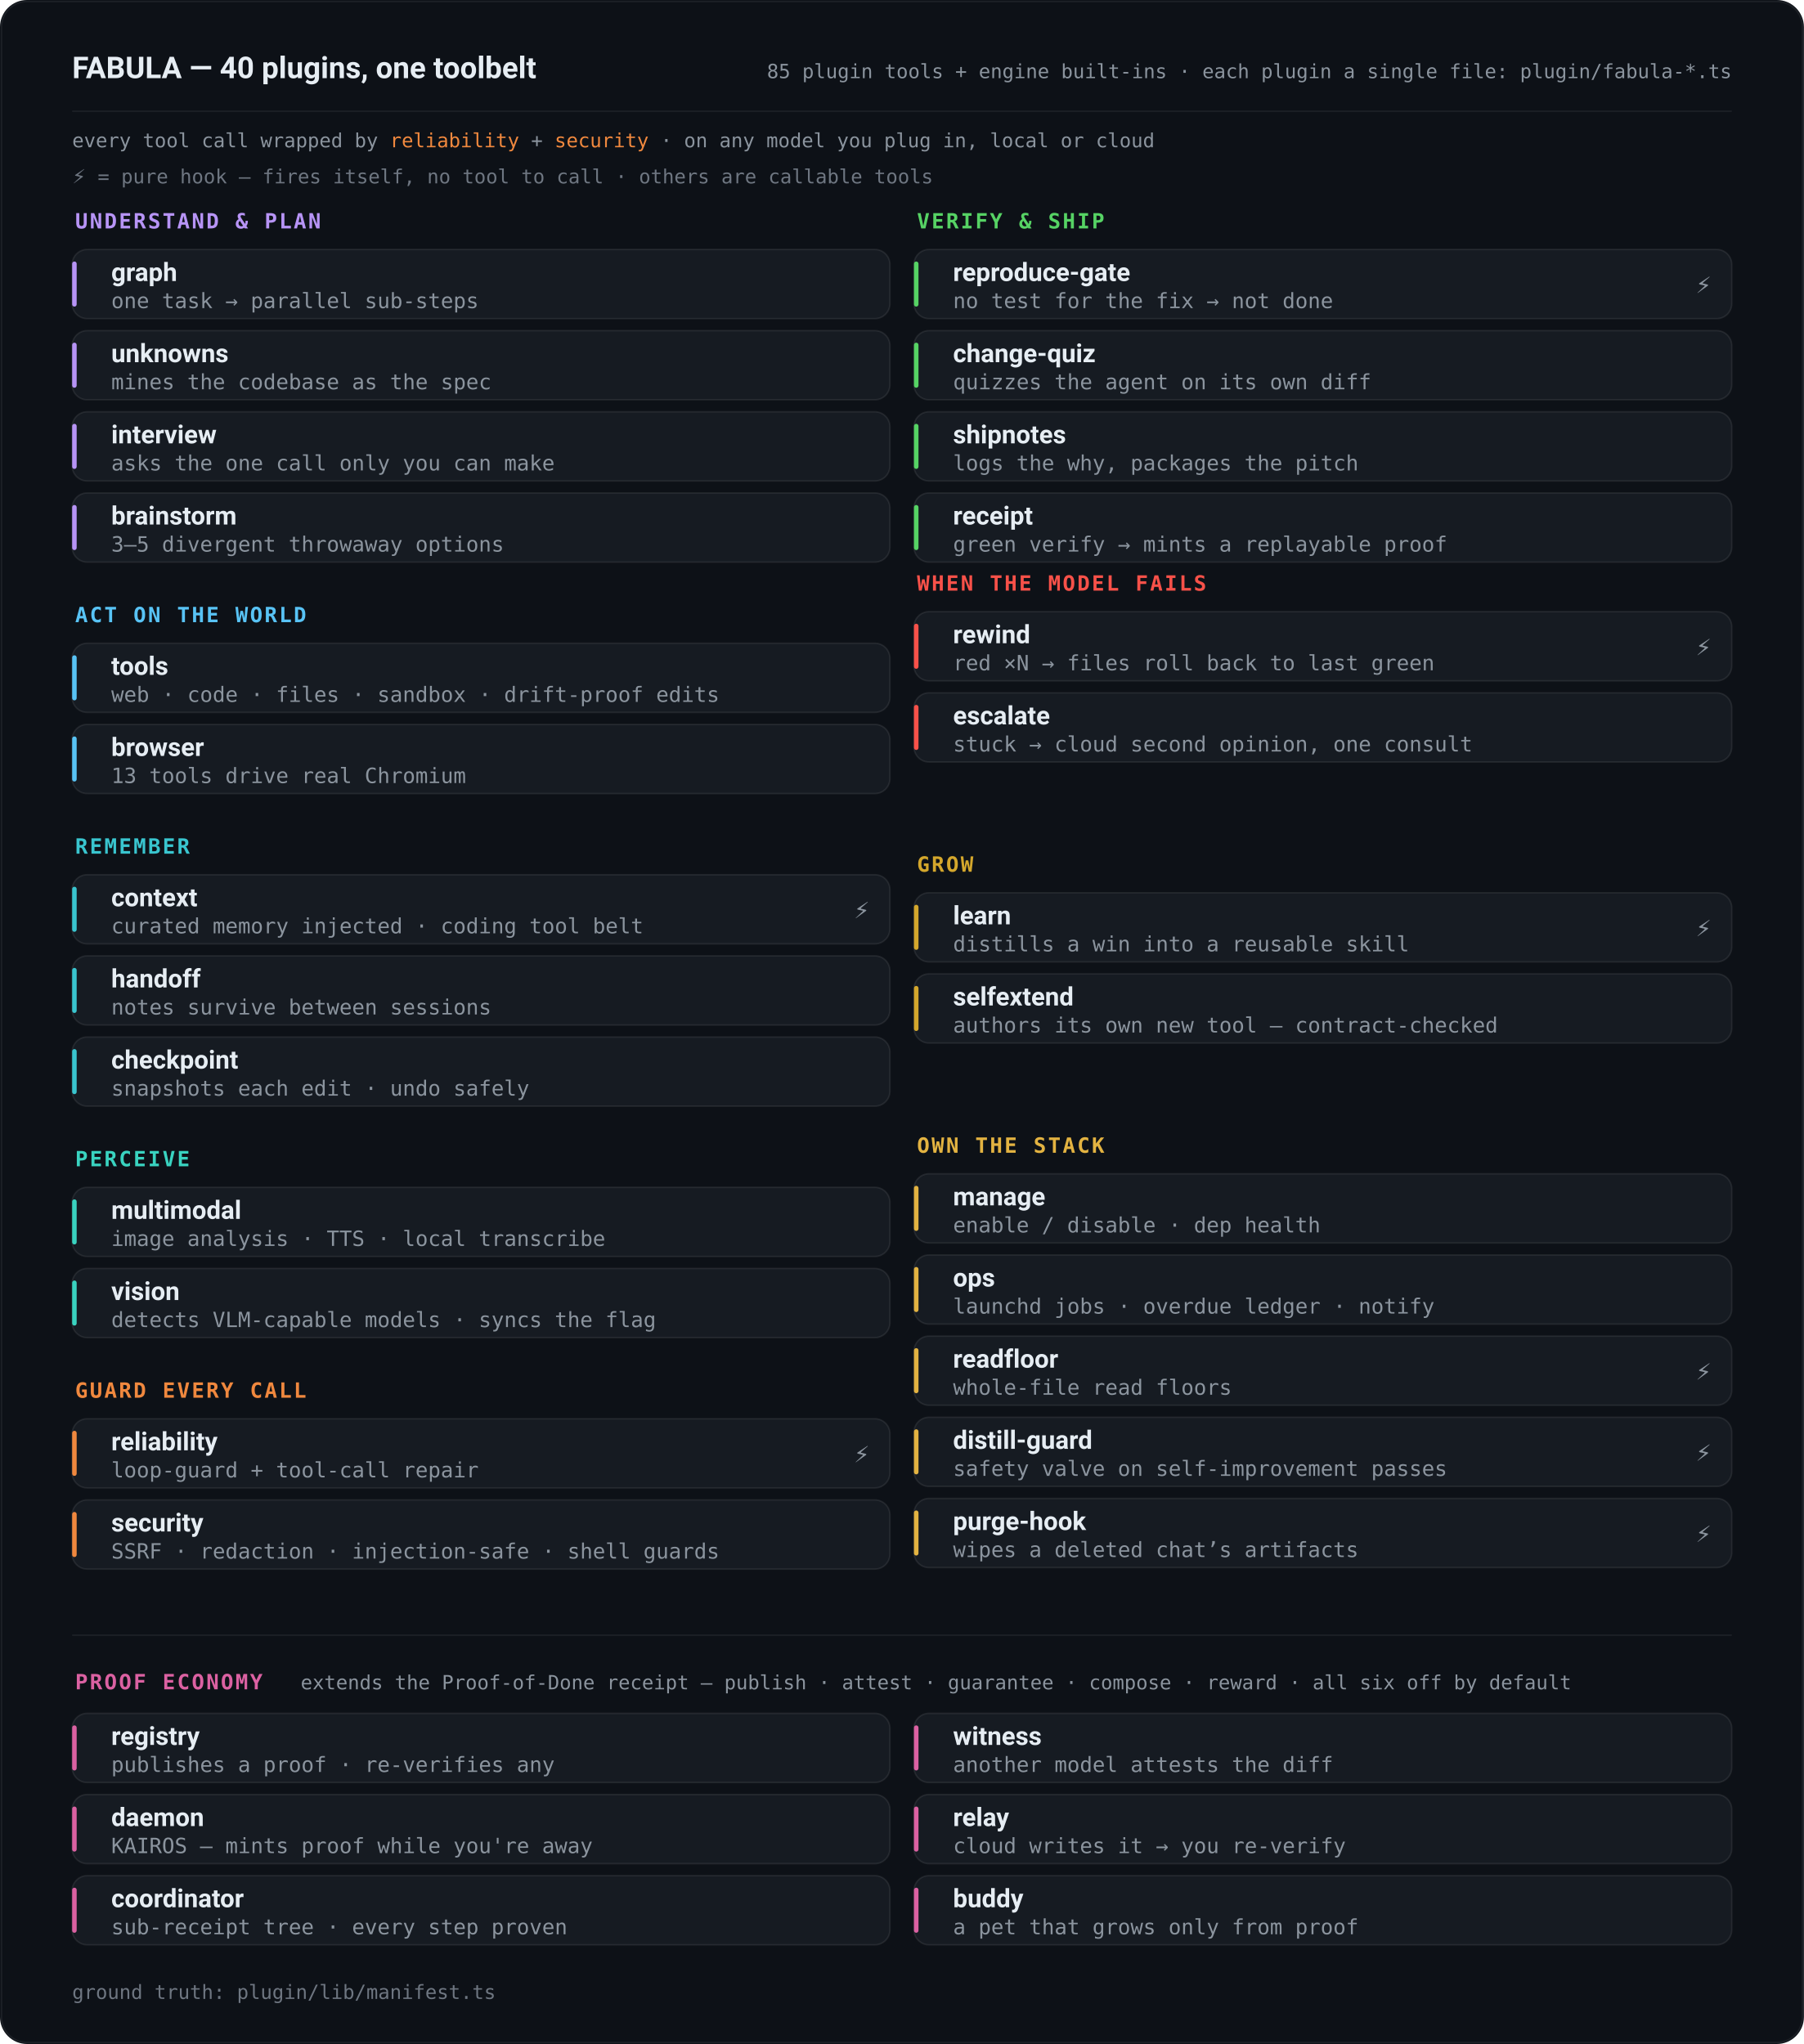
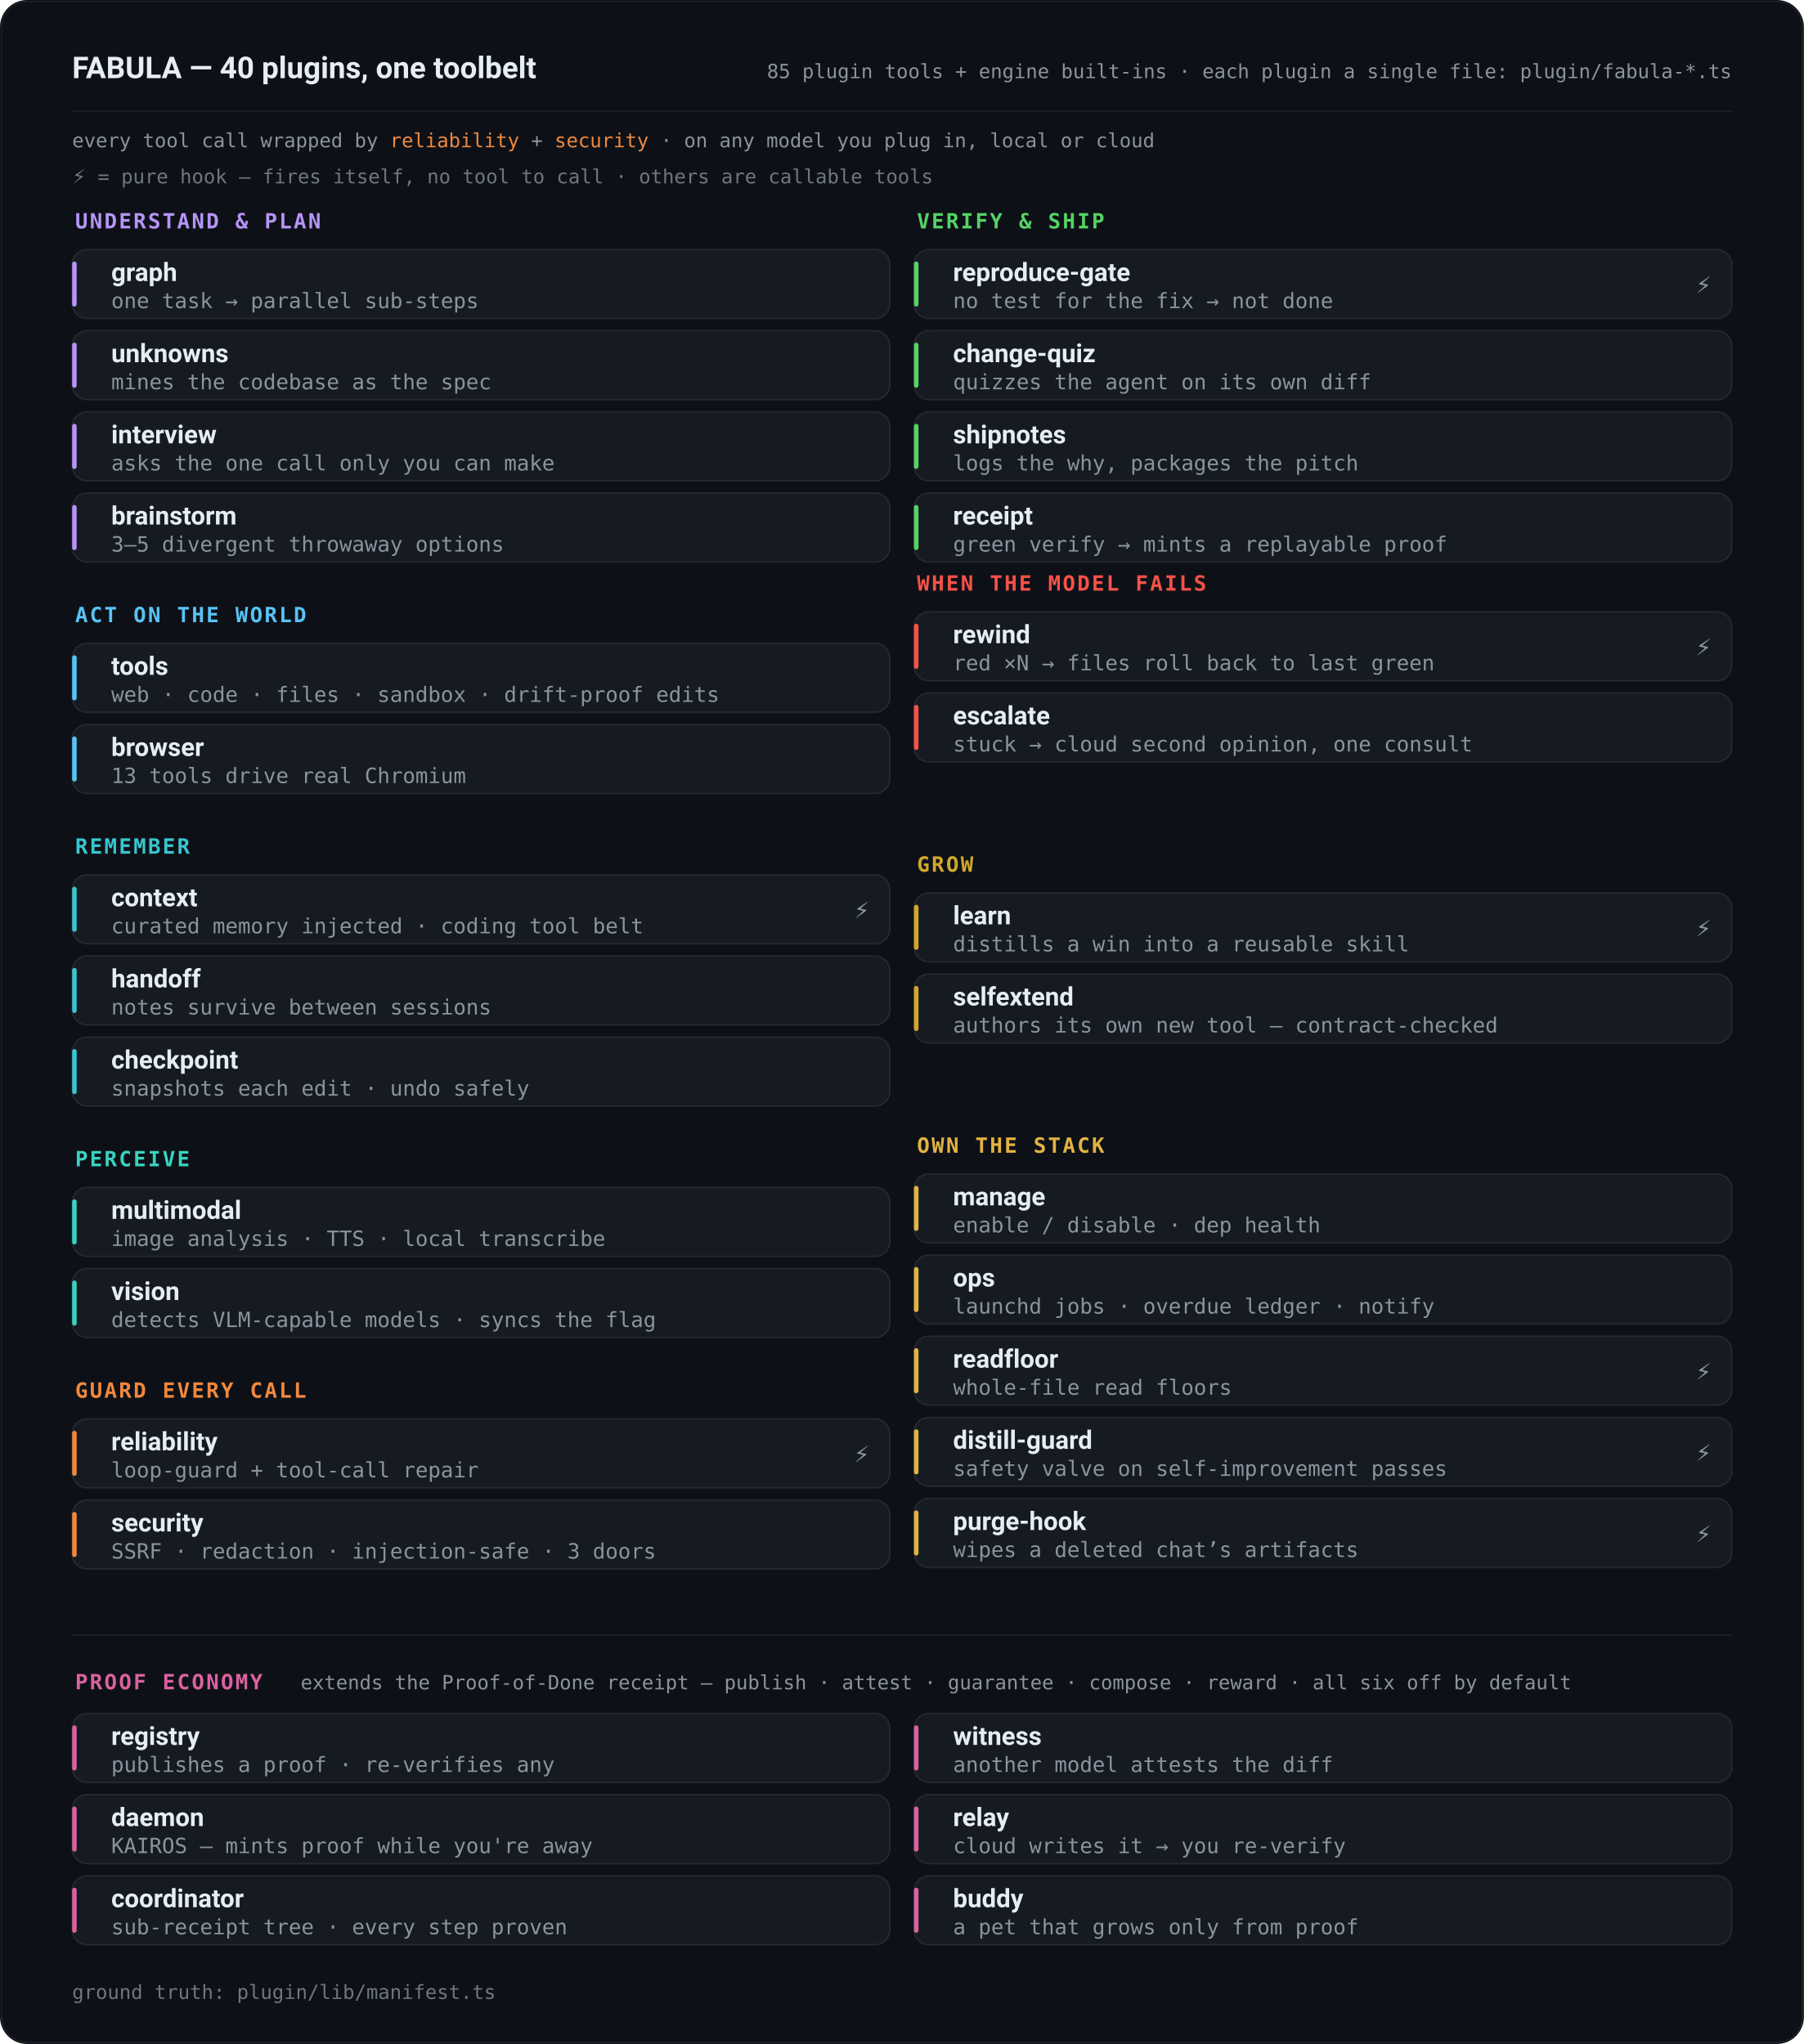
<svg xmlns="http://www.w3.org/2000/svg" viewBox="0 0 1200 1360" font-family="-apple-system, BlinkMacSystemFont, 'Segoe UI', Roboto, Helvetica, Arial, sans-serif">
  <defs>
    <style>
      .card{fill:#161b22;stroke:#ffffff14;stroke-width:1;}
      .glabel{font-size:14px;font-weight:700;letter-spacing:.09em;font-family:ui-monospace,SFMono-Regular,Menlo,Consolas,monospace;}
      .pname{fill:#e6edf3;font-size:17px;font-weight:600;}
      .pdesc{fill:#8b949e;font-size:14px;font-family:ui-monospace,SFMono-Regular,Menlo,Consolas,monospace;}
      .hook{fill:#8b949e;font-size:15px;}
      .hdr{fill:#e6edf3;font-size:20px;font-weight:700;}
      .hdrm{fill:#8b949e;font-size:13px;font-family:ui-monospace,SFMono-Regular,Menlo,Consolas,monospace;}
      .legend{fill:#6e7681;font-size:13px;font-family:ui-monospace,SFMono-Regular,Menlo,Consolas,monospace;}
    </style>
  </defs>
  <rect x="0" y="0" width="1200" height="1360" rx="18" fill="#0d1117" />
  <rect x="1" y="1" width="1198" height="1358" rx="17" fill="none" stroke="#ffffff10" />
  <text x="48" y="52" class="hdr">FABULA — 40 plugins, one toolbelt</text>
  <text x="1152" y="52" text-anchor="end" class="hdrm">85 plugin tools + engine built-ins · each plugin a single file: plugin/fabula-*.ts</text>
  <line x1="48" y1="74" x2="1152" y2="74" stroke="#ffffff10" />
  <text x="48" y="98" class="hdrm" fill="#6e7681">every tool call wrapped by <tspan fill="#f0883e">reliability</tspan> + <tspan fill="#f0883e">security</tspan> · on any model you plug in, local or cloud</text>
  <text x="48" y="122" class="legend">⚡ = pure hook — fires itself, no tool to call · others are callable tools</text>
  <text x="50" y="152" class="glabel" fill="#b794f6">UNDERSTAND &amp; PLAN</text>
  <rect x="48" y="166" width="544" height="46" rx="10" class="card" />
  <rect x="48" y="174" width="3" height="30" rx="1.5" fill="#b794f6" />
  <text x="74" y="187" class="pname">graph</text>
  <text x="74" y="205" class="pdesc">one task → parallel sub-steps</text>
  <rect x="48" y="220" width="544" height="46" rx="10" class="card" />
  <rect x="48" y="228" width="3" height="30" rx="1.5" fill="#b794f6" />
  <text x="74" y="241" class="pname">unknowns</text>
  <text x="74" y="259" class="pdesc">mines the codebase as the spec</text>
  <rect x="48" y="274" width="544" height="46" rx="10" class="card" />
  <rect x="48" y="282" width="3" height="30" rx="1.5" fill="#b794f6" />
  <text x="74" y="295" class="pname">interview</text>
  <text x="74" y="313" class="pdesc">asks the one call only you can make</text>
  <rect x="48" y="328" width="544" height="46" rx="10" class="card" />
  <rect x="48" y="336" width="3" height="30" rx="1.5" fill="#b794f6" />
  <text x="74" y="349" class="pname">brainstorm</text>
  <text x="74" y="367" class="pdesc">3–5 divergent throwaway options</text>
  <text x="50" y="414" class="glabel" fill="#58c3f5">ACT ON THE WORLD</text>
  <rect x="48" y="428" width="544" height="46" rx="10" class="card" />
  <rect x="48" y="436" width="3" height="30" rx="1.5" fill="#58c3f5" />
  <text x="74" y="449" class="pname">tools</text>
  <text x="74" y="467" class="pdesc">web · code · files · sandbox · drift-proof edits</text>
  <rect x="48" y="482" width="544" height="46" rx="10" class="card" />
  <rect x="48" y="490" width="3" height="30" rx="1.5" fill="#58c3f5" />
  <text x="74" y="503" class="pname">browser</text>
  <text x="74" y="521" class="pdesc">13 tools drive real Chromium</text>
  <text x="50" y="568" class="glabel" fill="#39c5cf">REMEMBER</text>
  <rect x="48" y="582" width="544" height="46" rx="10" class="card" />
  <rect x="48" y="590" width="3" height="30" rx="1.5" fill="#39c5cf" />
  <text x="74" y="603" class="pname">context</text>
  <text x="74" y="621" class="pdesc">curated memory injected · coding tool belt</text>
  <text x="568" y="611" class="hook">⚡</text>
  <rect x="48" y="636" width="544" height="46" rx="10" class="card" />
  <rect x="48" y="644" width="3" height="30" rx="1.5" fill="#39c5cf" />
  <text x="74" y="657" class="pname">handoff</text>
  <text x="74" y="675" class="pdesc">notes survive between sessions</text>
  <rect x="48" y="690" width="544" height="46" rx="10" class="card" />
  <rect x="48" y="698" width="3" height="30" rx="1.5" fill="#39c5cf" />
  <text x="74" y="711" class="pname">checkpoint</text>
  <text x="74" y="729" class="pdesc">snapshots each edit · undo safely</text>
  <text x="50" y="776" class="glabel" fill="#39d3c0">PERCEIVE</text>
  <rect x="48" y="790" width="544" height="46" rx="10" class="card" />
  <rect x="48" y="798" width="3" height="30" rx="1.5" fill="#39d3c0" />
  <text x="74" y="811" class="pname">multimodal</text>
  <text x="74" y="829" class="pdesc">image analysis · TTS · local transcribe</text>
  <rect x="48" y="844" width="544" height="46" rx="10" class="card" />
  <rect x="48" y="852" width="3" height="30" rx="1.5" fill="#39d3c0" />
  <text x="74" y="865" class="pname">vision</text>
  <text x="74" y="883" class="pdesc">detects VLM-capable models · syncs the flag</text>
  <text x="50" y="930" class="glabel" fill="#f0883e">GUARD EVERY CALL</text>
  <rect x="48" y="944" width="544" height="46" rx="10" class="card" />
  <rect x="48" y="952" width="3" height="30" rx="1.5" fill="#f0883e" />
  <text x="74" y="965" class="pname">reliability</text>
  <text x="74" y="983" class="pdesc">loop-guard + tool-call repair</text>
  <text x="568" y="973" class="hook">⚡</text>
  <rect x="48" y="998" width="544" height="46" rx="10" class="card" />
  <rect x="48" y="1006" width="3" height="30" rx="1.5" fill="#f0883e" />
  <text x="74" y="1019" class="pname">security</text>
-   <text x="74" y="1037" class="pdesc">SSRF · redaction · injection-safe · shell guards</text>
+   <text x="74" y="1037" class="pdesc">SSRF · redaction · injection-safe · 3 doors</text>
  <text x="610" y="152" class="glabel" fill="#56d364">VERIFY &amp; SHIP</text>
  <rect x="608" y="166" width="544" height="46" rx="10" class="card" />
  <rect x="608" y="174" width="3" height="30" rx="1.5" fill="#56d364" />
  <text x="634" y="187" class="pname">reproduce-gate</text>
  <text x="634" y="205" class="pdesc">no test for the fix → not done</text>
  <text x="1128" y="195" class="hook">⚡</text>
  <rect x="608" y="220" width="544" height="46" rx="10" class="card" />
  <rect x="608" y="228" width="3" height="30" rx="1.5" fill="#56d364" />
  <text x="634" y="241" class="pname">change-quiz</text>
  <text x="634" y="259" class="pdesc">quizzes the agent on its own diff</text>
  <rect x="608" y="274" width="544" height="46" rx="10" class="card" />
  <rect x="608" y="282" width="3" height="30" rx="1.5" fill="#56d364" />
  <text x="634" y="295" class="pname">shipnotes</text>
  <text x="634" y="313" class="pdesc">logs the why, packages the pitch</text>
  <rect x="608" y="328" width="544" height="46" rx="10" class="card" />
  <rect x="608" y="336" width="3" height="30" rx="1.5" fill="#56d364" />
  <text x="634" y="349" class="pname">receipt</text>
  <text x="634" y="367" class="pdesc">green verify → mints a replayable proof</text>
  <text x="610" y="393" class="glabel" fill="#f85149">WHEN THE MODEL FAILS</text>
  <rect x="608" y="407" width="544" height="46" rx="10" class="card" />
  <rect x="608" y="415" width="3" height="30" rx="1.5" fill="#f85149" />
  <text x="634" y="428" class="pname">rewind</text>
  <text x="634" y="446" class="pdesc">red ×N → files roll back to last green</text>
  <text x="1128" y="436" class="hook">⚡</text>
  <rect x="608" y="461" width="544" height="46" rx="10" class="card" />
  <rect x="608" y="469" width="3" height="30" rx="1.5" fill="#f85149" />
  <text x="634" y="482" class="pname">escalate</text>
  <text x="634" y="500" class="pdesc">stuck → cloud second opinion, one consult</text>
  <text x="610" y="580" class="glabel" fill="#d4a72c">GROW</text>
  <rect x="608" y="594" width="544" height="46" rx="10" class="card" />
  <rect x="608" y="602" width="3" height="30" rx="1.5" fill="#d4a72c" />
  <text x="634" y="615" class="pname">learn</text>
  <text x="634" y="633" class="pdesc">distills a win into a reusable skill</text>
  <text x="1128" y="623" class="hook">⚡</text>
  <rect x="608" y="648" width="544" height="46" rx="10" class="card" />
  <rect x="608" y="656" width="3" height="30" rx="1.5" fill="#d4a72c" />
  <text x="634" y="669" class="pname">selfextend</text>
  <text x="634" y="687" class="pdesc">authors its own new tool — contract-checked</text>
  <text x="610" y="767" class="glabel" fill="#e3b341">OWN THE STACK</text>
  <rect x="608" y="781" width="544" height="46" rx="10" class="card" />
  <rect x="608" y="789" width="3" height="30" rx="1.5" fill="#e3b341" />
  <text x="634" y="802" class="pname">manage</text>
  <text x="634" y="820" class="pdesc">enable / disable · dep health</text>
  <rect x="608" y="835" width="544" height="46" rx="10" class="card" />
  <rect x="608" y="843" width="3" height="30" rx="1.5" fill="#e3b341" />
  <text x="634" y="856" class="pname">ops</text>
  <text x="634" y="874" class="pdesc">launchd jobs · overdue ledger · notify</text>
  <rect x="608" y="889" width="544" height="46" rx="10" class="card" />
  <rect x="608" y="897" width="3" height="30" rx="1.5" fill="#e3b341" />
  <text x="634" y="910" class="pname">readfloor</text>
  <text x="634" y="928" class="pdesc">whole-file read floors</text>
  <text x="1128" y="918" class="hook">⚡</text>
  <rect x="608" y="943" width="544" height="46" rx="10" class="card" />
  <rect x="608" y="951" width="3" height="30" rx="1.5" fill="#e3b341" />
  <text x="634" y="964" class="pname">distill-guard</text>
  <text x="634" y="982" class="pdesc">safety valve on self-improvement passes</text>
  <text x="1128" y="972" class="hook">⚡</text>
  <rect x="608" y="997" width="544" height="46" rx="10" class="card" />
  <rect x="608" y="1005" width="3" height="30" rx="1.5" fill="#e3b341" />
  <text x="634" y="1018" class="pname">purge-hook</text>
  <text x="634" y="1036" class="pdesc">wipes a deleted chat’s artifacts</text>
  <text x="1128" y="1026" class="hook">⚡</text>
  <line x1="48" y1="1088" x2="1152" y2="1088" stroke="#ffffff10" />
  <text x="50" y="1124" class="glabel" fill="#db61a2">PROOF ECONOMY</text>
  <text x="200" y="1124" class="hdrm" fill="#6e7681">extends the Proof-of-Done receipt — publish · attest · guarantee · compose · reward · all six off by default</text>
  <rect x="48" y="1140" width="544" height="46" rx="10" class="card" />
  <rect x="48" y="1148" width="3" height="30" rx="1.5" fill="#db61a2" />
  <text x="74" y="1161" class="pname">registry</text>
  <text x="74" y="1179" class="pdesc">publishes a proof · re-verifies any</text>
  <rect x="608" y="1140" width="544" height="46" rx="10" class="card" />
  <rect x="608" y="1148" width="3" height="30" rx="1.5" fill="#db61a2" />
  <text x="634" y="1161" class="pname">witness</text>
  <text x="634" y="1179" class="pdesc">another model attests the diff</text>
  <rect x="48" y="1194" width="544" height="46" rx="10" class="card" />
  <rect x="48" y="1202" width="3" height="30" rx="1.5" fill="#db61a2" />
  <text x="74" y="1215" class="pname">daemon</text>
  <text x="74" y="1233" class="pdesc">KAIROS — mints proof while you're away</text>
  <rect x="608" y="1194" width="544" height="46" rx="10" class="card" />
  <rect x="608" y="1202" width="3" height="30" rx="1.5" fill="#db61a2" />
  <text x="634" y="1215" class="pname">relay</text>
  <text x="634" y="1233" class="pdesc">cloud writes it → you re-verify</text>
  <rect x="48" y="1248" width="544" height="46" rx="10" class="card" />
  <rect x="48" y="1256" width="3" height="30" rx="1.5" fill="#db61a2" />
  <text x="74" y="1269" class="pname">coordinator</text>
  <text x="74" y="1287" class="pdesc">sub-receipt tree · every step proven</text>
  <rect x="608" y="1248" width="544" height="46" rx="10" class="card" />
  <rect x="608" y="1256" width="3" height="30" rx="1.5" fill="#db61a2" />
  <text x="634" y="1269" class="pname">buddy</text>
  <text x="634" y="1287" class="pdesc">a pet that grows only from proof</text>
  <text x="48" y="1330" class="legend">ground truth: plugin/lib/manifest.ts</text>
</svg>
